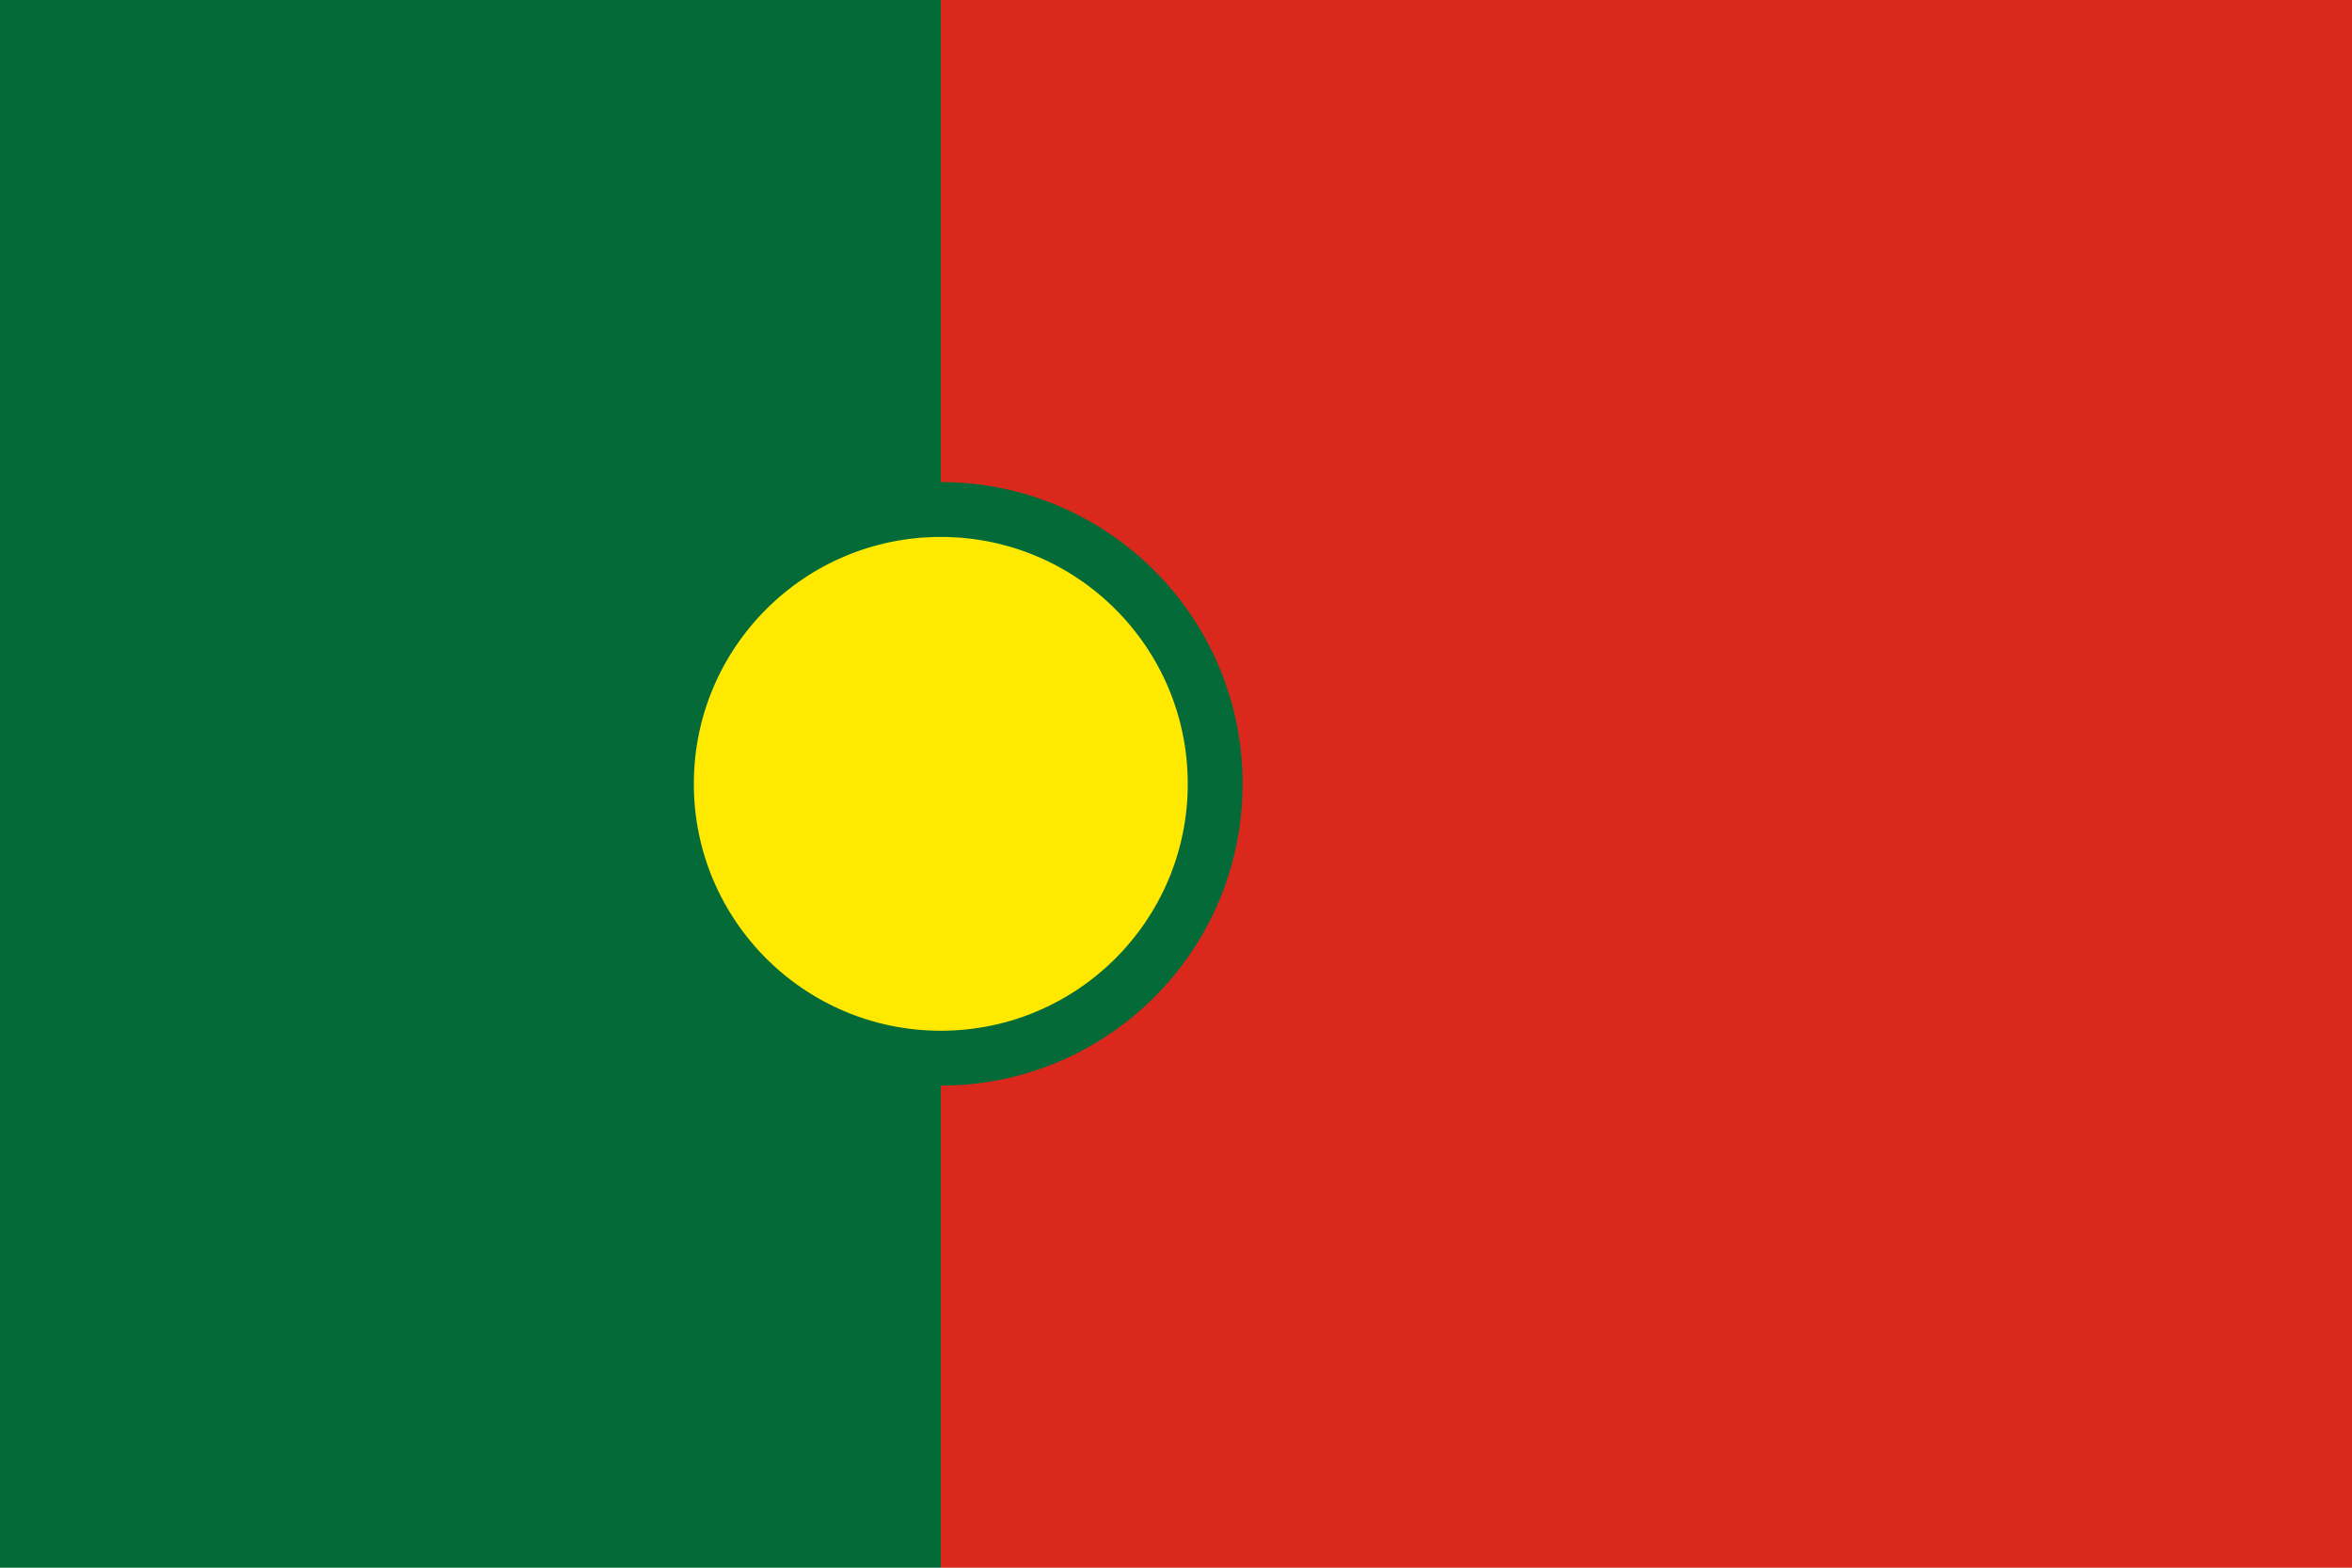
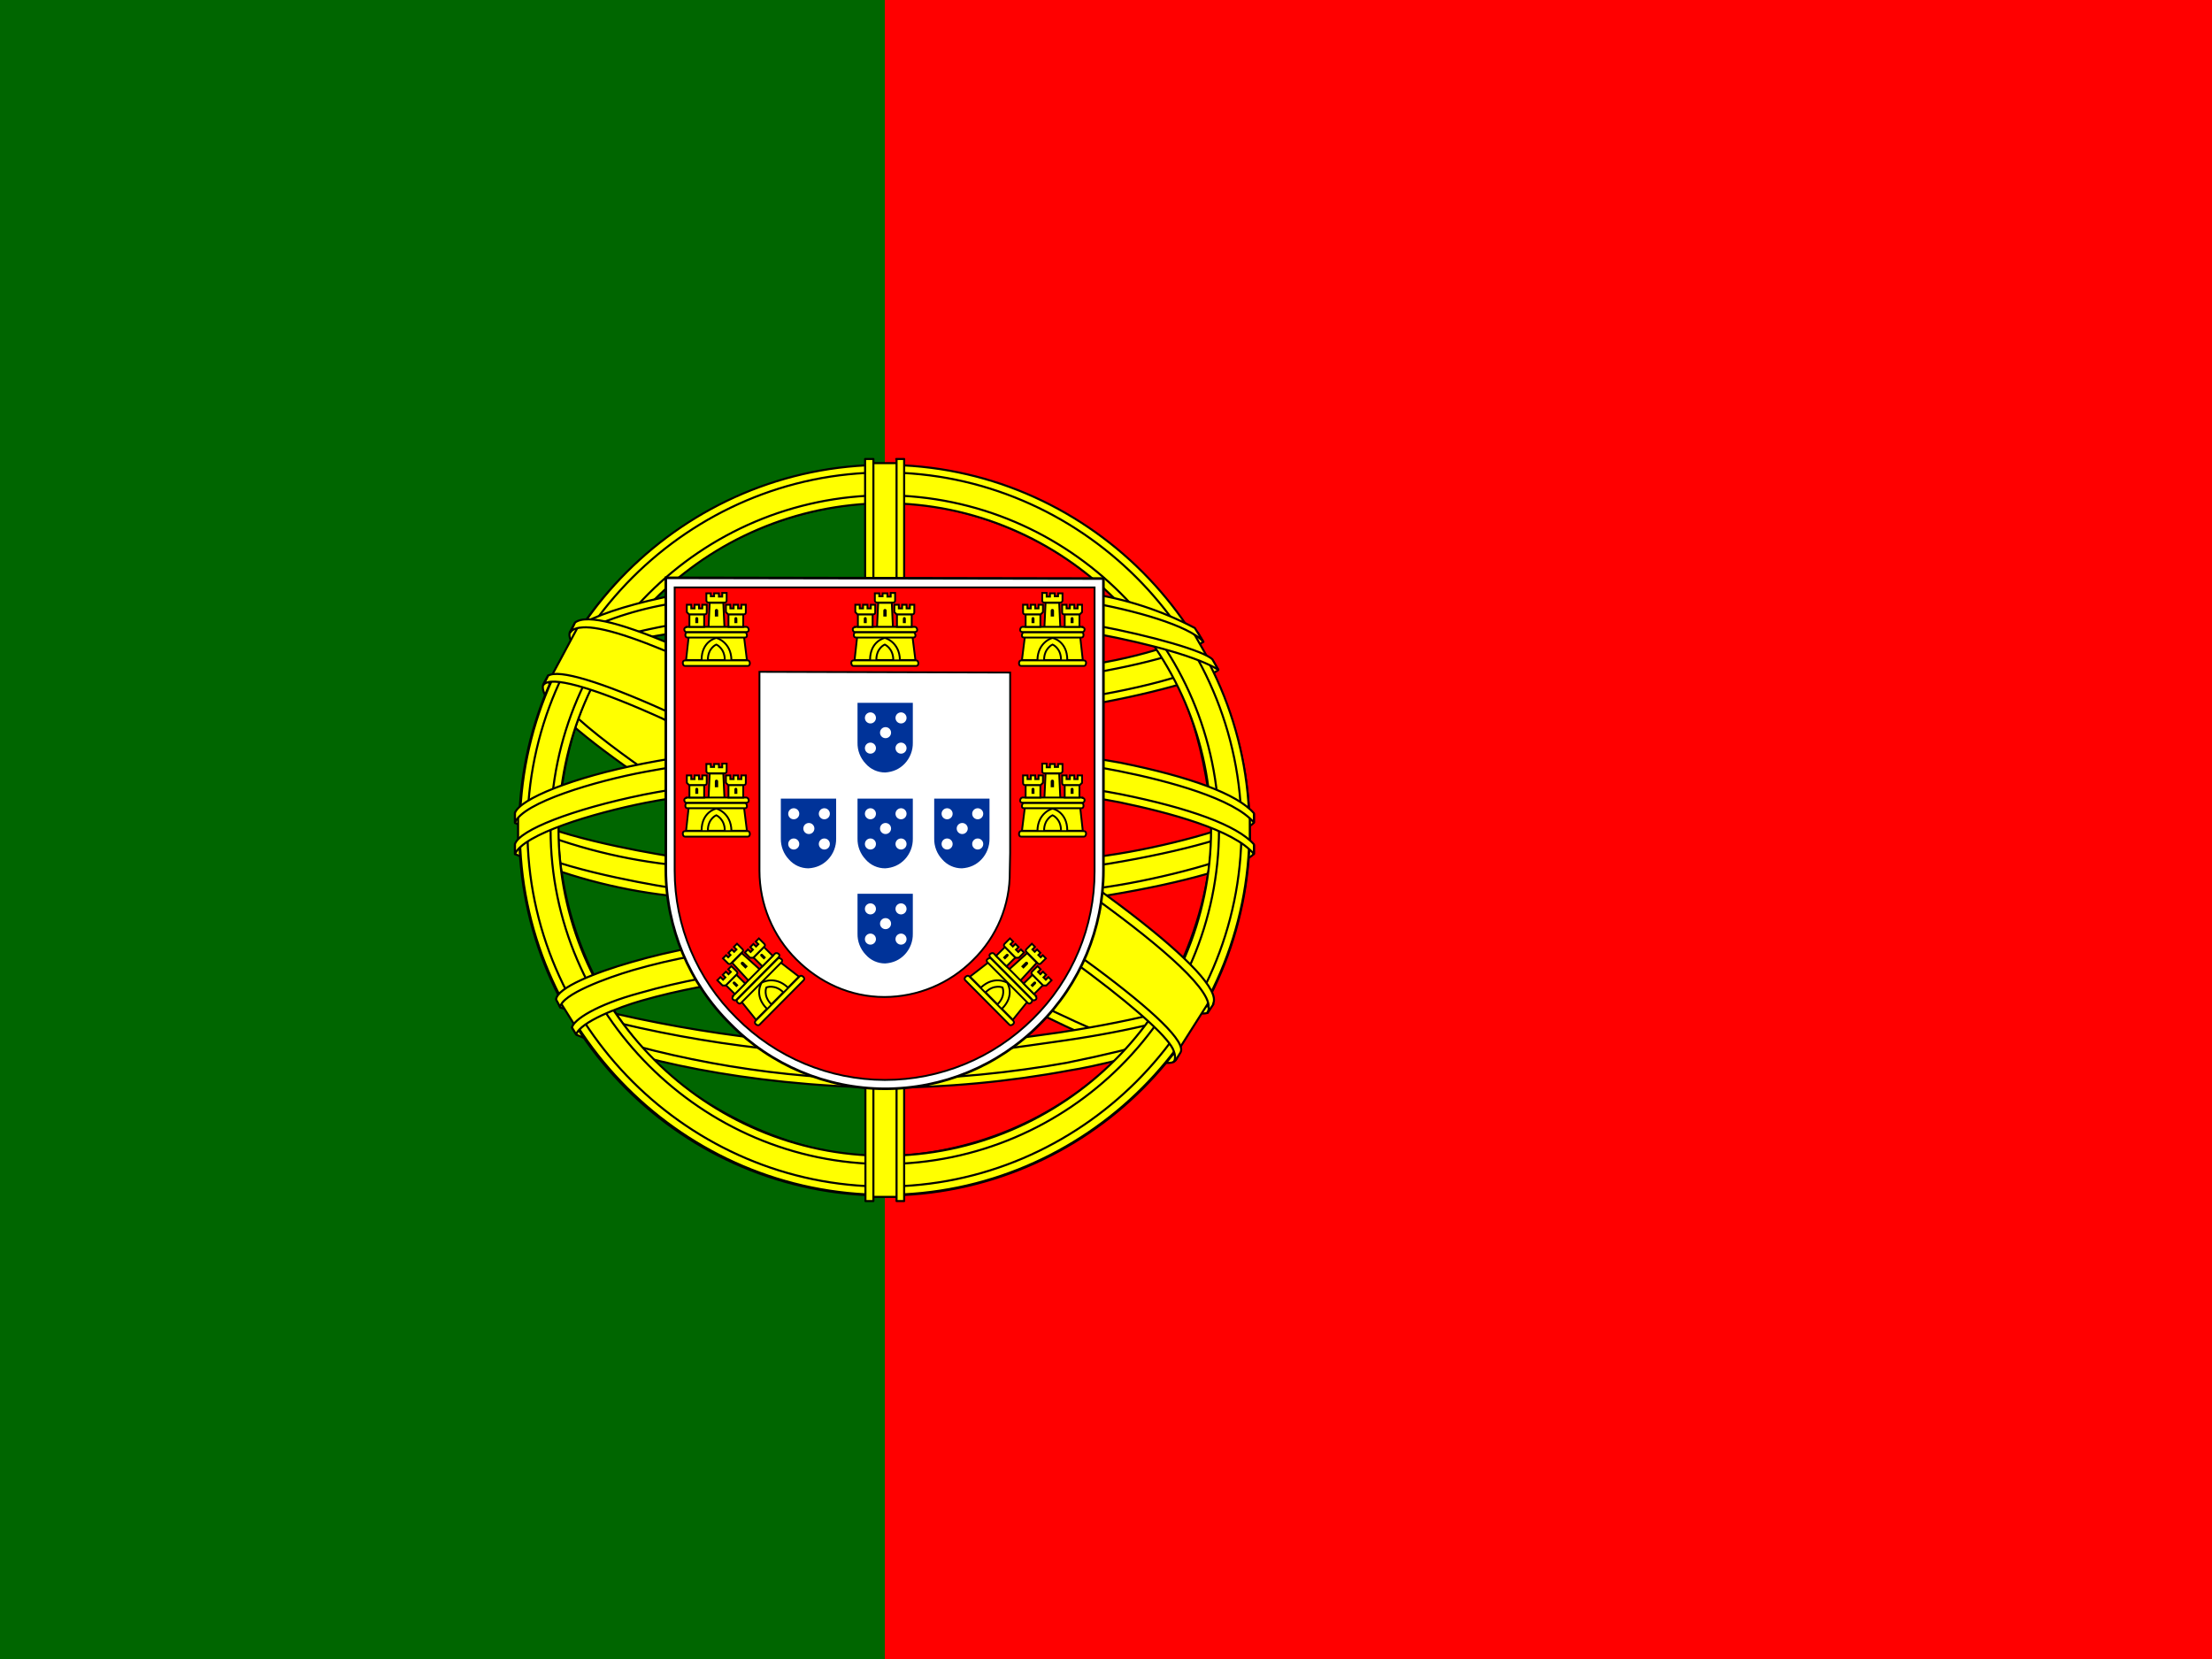
- <svg xmlns="http://www.w3.org/2000/svg" viewBox="0 0 60 40">
-   <rect x="0" y="0" width="24.0" height="40" fill="#046A38" />
-   <rect x="24.0" y="0" width="36.0" height="40" fill="#DA291C" />
-   <circle cx="24.0" cy="20.0" r="7" fill="#FFE900" stroke="#046A38" stroke-width="1.4" />
+ <svg xmlns="http://www.w3.org/2000/svg" xmlns:xlink="http://www.w3.org/1999/xlink" id="flag-icons-pt" viewBox="0 0 640 480">
+   <path fill="red" d="M256 0h384v480H256z" />
+   <path fill="#060" d="M0 0h256v480H0z" />
+   <g fill="#ff0" fill-rule="evenodd" stroke="#000" stroke-linecap="round" stroke-linejoin="round" stroke-width=".6">
+     <path d="M339.5 306.2c-32.3-1-180-93.2-181-108l8.1-13.5c14.7 21.3 165.7 111 180.6 107.8z" />
+     <path d="M164.9 182.8c-2.9 7.8 38.6 33.4 88.4 63.8s92.9 49 96 46.4l1.5-2.8q-.9 1.6-4.3.6c-13.5-3.9-48.6-20-92.1-46.4-43.6-26.4-81.4-50.7-87.3-61a6 6 0 0 1-.6-3.1h-.2l-1.2 2.2zm175.3 123.8q-.7 1.3-3.5.8c-12-1.3-48.6-19.1-91.9-45-50.4-30.2-92-57.6-87.4-64.8l1.2-2.2.2.1c-4 12.2 82.1 61.4 87.2 64.6 49.8 30.8 91.8 48.9 95.5 44.2z" />
+     <path d="M256.2 207.2c32.2-.3 72-4.4 95-13.6l-5-8c-13.5 7.5-53.5 12.5-90.3 13.2-43.4-.4-74.1-4.5-89.5-14.8l-4.6 8.6c28.2 12 57.2 14.5 94.4 14.6" />
+     <path d="M352.5 193.8c-.8 1.3-15.8 6.4-37.8 10.2a381 381 0 0 1-58.6 4.3 416 416 0 0 1-56.2-3.6c-23.1-3.6-35-8.6-39.5-10.4l1.1-2.2c12.7 5 24.7 8 38.7 10.2A412 412 0 0 0 256 206a392 392 0 0 0 58.3-4.3c22.5-3.7 34.8-8.4 36.6-10.5zm-4.4-8.1c-2.4 2-14.6 6.3-36 9.7a388 388 0 0 1-55.8 4c-22 0-40.1-1.6-53.8-3.6-21.8-2.8-33.4-8-37.6-9.4l1.3-2.2c3.3 1.7 14.4 6.2 36.5 9.3a385 385 0 0 0 53.6 3.4 384 384 0 0 0 55.4-4c21.5-3 33.1-8.4 34.9-9.8zM150.3 246c19.8 10.7 63.9 16 105.6 16.4 38 .1 87.4-5.8 105.9-15.6l-.5-10.7c-5.8 9-58.8 17.7-105.8 17.4s-90.7-7.6-105.3-17v9.5" />
+     <path d="M362.8 244.5v2.5c-2.8 3.4-20.2 8.4-42 12a434 434 0 0 1-65.4 4.4 400 400 0 0 1-62-4.3 155 155 0 0 1-44.4-12v-2.9c9.7 6.4 35.9 11.2 44.7 12.6 15.8 2.4 36.1 4.2 61.7 4.2 26.9 0 48.4-1.9 65-4.4 15.7-2.3 38-8.2 42.4-12.1m0-9v2.5c-2.8 3.3-20.2 8.3-42 11.9a434 434 0 0 1-65.4 4.5 414 414 0 0 1-62-4.3 155 155 0 0 1-44.4-12v-3c9.7 6.5 36 11.2 44.7 12.6a408 408 0 0 0 61.7 4.3c26.9 0 48.5-2 65-4.5 15.7-2.2 38-8.1 42.4-12m-107 68.8c-45.6-.2-84.7-12.4-93-14.4l6 9.4a250 250 0 0 0 87.4 14.3c34.7-1 65-3.7 86.3-14.1l6.2-9.8c-14.5 6.9-64 14.6-93 14.6" />
+     <path d="m344.9 297.3-2.8 4c-10 3.6-26 7.4-32.6 8.4a296 296 0 0 1-53.7 5c-40.4-.6-73.5-8.5-89-15.3l-1.3-2.1.2-.4 2.1.9a287 287 0 0 0 88.2 14.5c18.8 0 37.5-2.1 52.6-4.8 23.2-4.7 32.6-8.2 35.5-9.8l.7-.4zm5.3-8.8-2 3.5c-5.4 2-20 6.2-41.3 9.2-14 1.9-22.7 3.8-50.6 4.3a347 347 0 0 1-94.2-14L161 289a390 390 0 0 0 95.4 14c25.5-.5 36.4-2.4 50.3-4.3 24.8-3.8 37.3-8 41-9.1v-.2l2.6-1z" />
+     <path d="M350.8 237.6c.1 30-15.3 57-27.6 68.8a99 99 0 0 1-67.8 28.2c-30.3.5-58.8-19.2-66.5-27.9a101 101 0 0 1-27.5-67.4c1.8-32.8 14.7-55.6 33.3-71.3a100 100 0 0 1 64.2-22.7 98 98 0 0 1 71 35.6c12.5 15.2 18 31.7 20.9 56.7M255.6 135a106 106 0 0 1 106 105.2 105.6 105.6 0 1 1-211.4 0c-.1-58 47.3-105.2 105.4-105.2" />
+     <path d="M255.9 134.5c58.2 0 105.6 47.4 105.6 105.6S314.1 345.7 256 345.7s-105.6-47.4-105.6-105.6S197.8 134.5 256 134.5zM152.6 240c0 56.8 46.7 103.3 103.3 103.3S359.2 296.8 359.2 240s-46.7-103.3-103.3-103.3S152.6 183.2 152.6 240" />
+     <path d="M256 143.3a97 97 0 0 1 96.7 96.7 97 97 0 0 1-96.7 96.8c-53 0-96.7-43.6-96.7-96.8a97 97 0 0 1 96.7-96.7M161.6 240c0 52 42.6 94.4 94.4 94.4s94.4-42.5 94.4-94.4-42.6-94.4-94.4-94.4a95 95 0 0 0-94.4 94.4" />
+     <path d="M260.3 134h-9.1v212.3h9z" />
+     <path d="M259.3 132.8h2.3v214.7h-2.2V132.8zm-9 0h2.4v214.7h-2.3z" />
+     <path d="M361.6 244.2v-7.8l-6.4-6-36.3-9.6-52.2-5.3-63 3.2-44.8 10.6-9 6.7v7.9l22.9-10.3 54.4-8.5h52.3l38.4 4.2 26.6 6.4z" />
+     <path d="M256 223.8c24.9 0 49 2.3 68.3 6 19.8 4 33.7 9 38.5 14.5v2.8c-5.8-7-24.5-12-39-15-19-3.6-43-6-67.9-6-26.1 0-50.5 2.6-69.3 6.2-15 3-35.1 9-37.6 14.8v-2.9c1.3-4 16.3-10 37.3-14.3 18.9-3.7 43.3-6.1 69.6-6.1zm0-9.1a383 383 0 0 1 68.3 6c19.8 4 33.7 9 38.5 14.6v2.7c-5.8-6.9-24.5-12-39-14.9-19-3.7-43-6-67.9-6a376 376 0 0 0-69.2 6.2c-14.5 2.7-35.4 8.9-37.7 14.7v-2.8c1.4-4 16.6-10.3 37.3-14.3 19-3.7 43.3-6.2 69.7-6.2m-.6-46.2c39.3-.2 73.6 5.5 89.3 13.5l5.7 10c-13.6-7.4-50.6-15-94.9-14-36.1.3-74.7 4-94 14.4l6.8-11.4c15.9-8.3 53.3-12.5 87.1-12.5" />
+     <path d="M256 176.7a354 354 0 0 1 61.3 4.3c16 3 31.3 7.4 33.5 9.8l1.7 3c-5.3-3.4-18.6-7.3-35.6-10.5s-38.7-4.3-61-4.2c-25.3-.1-45 1.2-61.8 4.2a109 109 0 0 0-33.3 10.3l1.7-3.1c6-3 15.3-6.7 31.1-9.6 17.5-3.2 37.4-4.1 62.4-4.2m0-9c21.4-.2 42.6 1 59.1 4a96 96 0 0 1 30.6 10l2.5 4c-4.2-4.7-20-9.2-34.1-11.6-16.4-2.9-36.7-4-58.1-4.2a361 361 0 0 0-59.5 4.4 97 97 0 0 0-29.6 9.1l2.2-3.3c5.8-3 15.2-5.8 27-8.1a357 357 0 0 1 59.9-4.4zM308.4 284a276 276 0 0 0-52.5-4c-65.5.8-86.6 13.5-89.2 17.3l-5-8c16.8-12 52.4-18.8 94.6-18.2q32.9.5 56.6 5l-4.5 8" />
+     <path d="M255.6 278.9c18.2.3 36 1 53.3 4.2l-1.2 2.2c-16-3-33.2-4-52-4-24.3-.2-48.7 2.1-70 8.2-6.7 1.9-17.8 6.2-19 9.8l-1.2-2c.4-2.2 7-6.6 19.6-10 24.4-7 47.2-8.3 70.5-8.4m.8-9.2a327 327 0 0 1 57.3 5l-1.3 2.3a299 299 0 0 0-56-4.9c-24.2 0-49.9 1.8-73.3 8.6-7.5 2.2-20.6 7-21 10.7l-1.2-2.2c.2-3.4 11.5-7.9 21.7-10.8 23.5-6.9 49.3-8.6 73.8-8.7" />
+     <path d="m349.4 290.5-7.8 12.3-22.7-20.1-58.6-39.5-66.2-36.3-34.3-11.7 7.3-13.6 2.5-1.3 21.3 5.3 70.4 36.3 40.6 25.6L336 272l13.9 16z" />
+     <path d="M158.6 195.5c6-4 50.2 15.6 96.6 43.6 46.1 28 90.3 59.6 86.3 65.5l-1.3 2.1-.6.5c.1-.1.8-1 0-3.1-2-6.5-33.4-31.5-85.3-62.9-50.7-30.1-92.9-48.3-97-43.1zM351 290.4c3.8-7.6-37.2-38.5-88.1-68.6-52-29.5-89.6-46.9-96.5-41.7L165 183l.4-.5c1.2-1 3.3-1 4.2-1 11.8.2 45.5 15.7 92.8 42.8 20.8 12 87.6 55 87.3 67 0 1 .1 1.2-.3 1.8l1.7-2.6z" />
+   </g>
+   <g transform="translate(0 26.7)scale(1.06667)">
+     <path fill="#fff" stroke="#000" stroke-width=".7" d="M180.6 211a59 59 0 0 0 17.5 41.7 59 59 0 0 0 41.8 17.6 59 59 0 0 0 42-17.4 59 59 0 0 0 17.4-41.8v-79.2l-118.7-.2z" />
+     <path fill="red" stroke="#000" stroke-width=".5" d="M183 211.1a56 56 0 0 0 16.8 40 57 57 0 0 0 40.2 16.8 57 57 0 0 0 40.2-16.6 56 56 0 0 0 16.7-40v-77H183v76.8m91-53.7v48.9l-.1 5.1a33 33 0 0 1-10 24 34 34 0 0 1-24 10c-9.4 0-17.7-4-23.9-10.2a34 34 0 0 1-10-24v-54z" />
+     <g id="pt-e">
+       <g id="pt-d" fill="#ff0" stroke="#000" stroke-width=".5">
+         <path stroke="none" d="M190.2 154.4c.1-5.5 4-6.8 4-6.8.1 0 4.3 1.4 4.3 6.9z" />
+         <path d="m186.8 147.7-.7 6.3h4.2c0-5.2 4-6 4-6 .1 0 4 1.1 4.1 6h4.2l-.8-6.4zm-1 6.4h17q.5 0 .6.7 0 .8-.6.8h-17q-.5 0-.6-.8 0-.7.7-.7z" />
+         <path d="M192 154c0-3.3 2.3-4.2 2.3-4.2s2.3 1 2.3 4.2H192m-5.8-9h16.3q.5.1.6.8 0 .5-.6.6h-16.3q-.5 0-.6-.7 0-.5.6-.6zm.4 1.5H202q.5 0 .6.7t-.6.7h-15.5q-.6 0-.6-.7t.6-.7zm5-10.6h1.2v.8h.9v-.8h1.3v.9h.9v-1h1.2v2q0 .6-.5.6h-4.4q-.5 0-.6-.5zm4.6 2.7.3 6.4h-4.3l.3-6.5h3.7" />
+         <path id="pt-a" d="M191 141.6v3.4h-4v-3.4z" />
+         <use xlink:href="#pt-a" width="100%" height="100%" x="10.6" />
+         <path id="pt-b" d="M186.3 139h1.2v1h.9v-1h1.2v1h.9v-1h1.2v2q0 .6-.5.6h-4.3l-.6-.6z" />
+         <use xlink:href="#pt-b" width="100%" height="100%" x="10.6" />
+         <path fill="#000001" stroke="none" d="M193.9 140.6c0-.6.9-.6.9 0v1.6h-.9z" />
+         <path id="pt-c" fill="#000001" stroke="none" d="M188.6 142.8c0-.6.8-.6.8 0v1.2h-.8z" />
+         <use xlink:href="#pt-c" width="100%" height="100%" x="10.6" />
+       </g>
+       <use xlink:href="#pt-d" width="100%" height="100%" y="46.3" />
+       <use xlink:href="#pt-d" width="100%" height="100%" transform="rotate(-45.2 312.8 180)" />
+     </g>
+     <use xlink:href="#pt-d" width="100%" height="100%" x="45.7" />
+     <use xlink:href="#pt-e" width="100%" height="100%" transform="matrix(-1 0 0 1 479.8 0)" />
+     <g id="pt-f" fill="#fff">
+       <path fill="#039" d="M232.6 202.4a8 8 0 0 0 2.2 5.7 7 7 0 0 0 5.3 2.4q3.2-.2 5.3-2.4a8 8 0 0 0 2.2-5.7v-10.8h-15z" />
+       <circle cx="236.1" cy="195.7" r="1.5" />
+       <circle cx="244.4" cy="195.7" r="1.5" />
+       <circle cx="240.2" cy="199.7" r="1.5" />
+       <circle cx="236.1" cy="203.9" r="1.5" />
+       <circle cx="244.4" cy="203.9" r="1.5" />
+     </g>
+     <use xlink:href="#pt-f" width="100%" height="100%" y="-26" />
+     <use xlink:href="#pt-f" width="100%" height="100%" x="-20.8" />
+     <use xlink:href="#pt-f" width="100%" height="100%" x="20.8" />
+     <use xlink:href="#pt-f" width="100%" height="100%" y="25.8" />
+   </g>
</svg>
